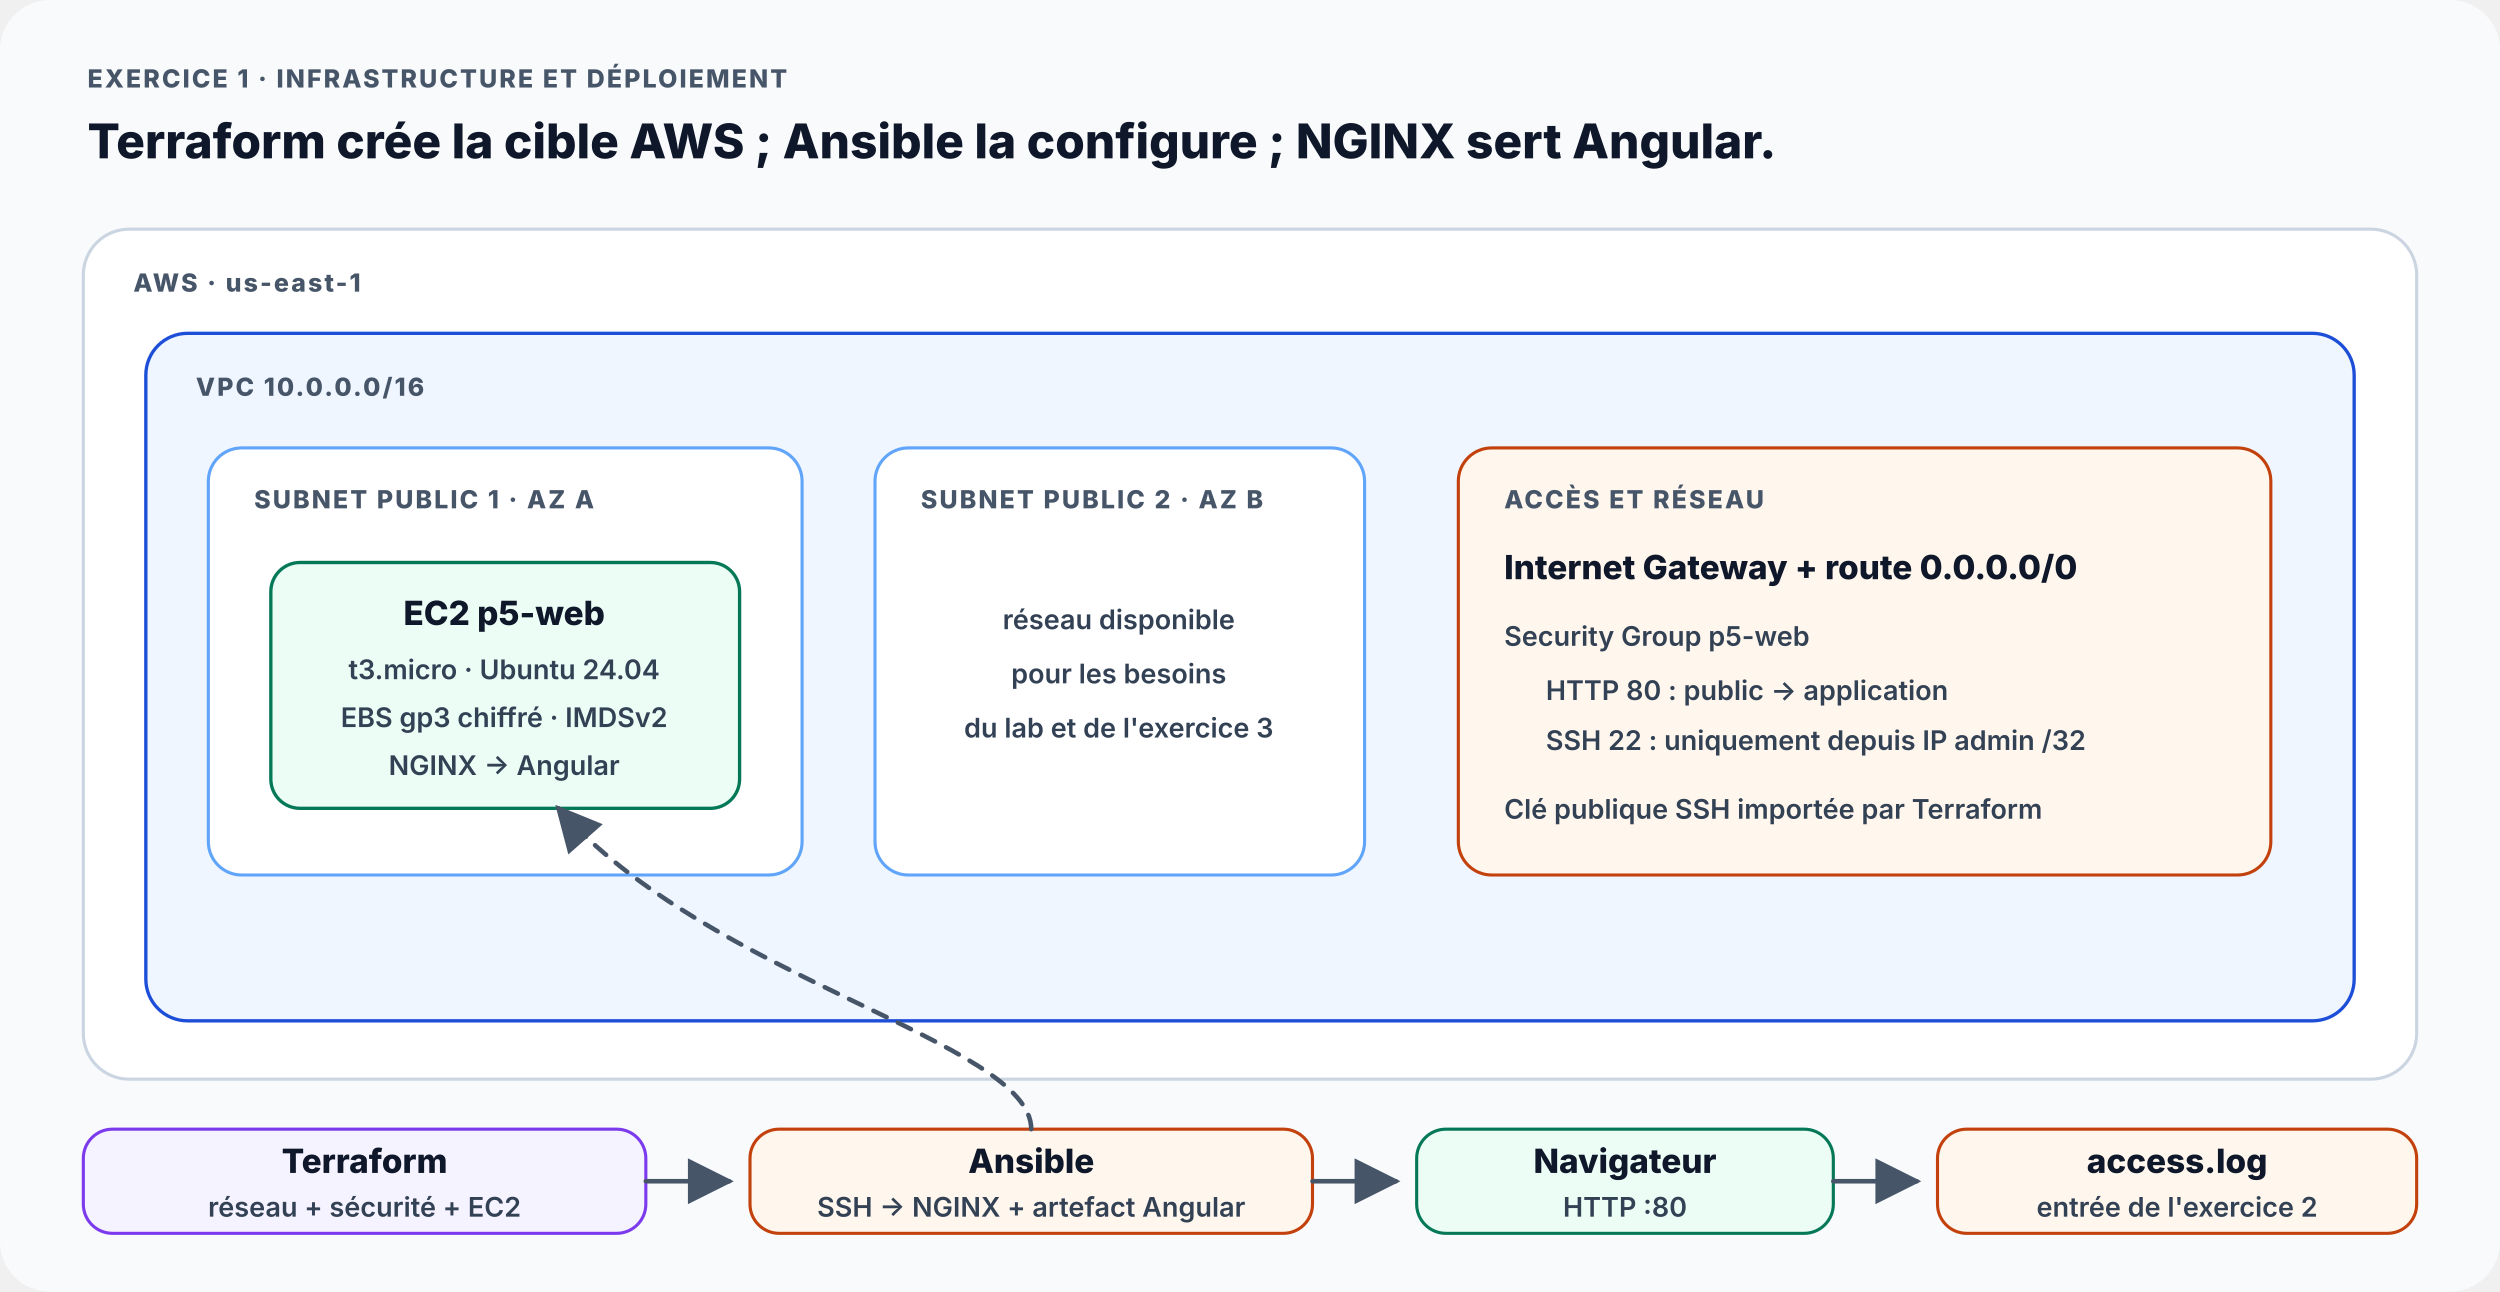
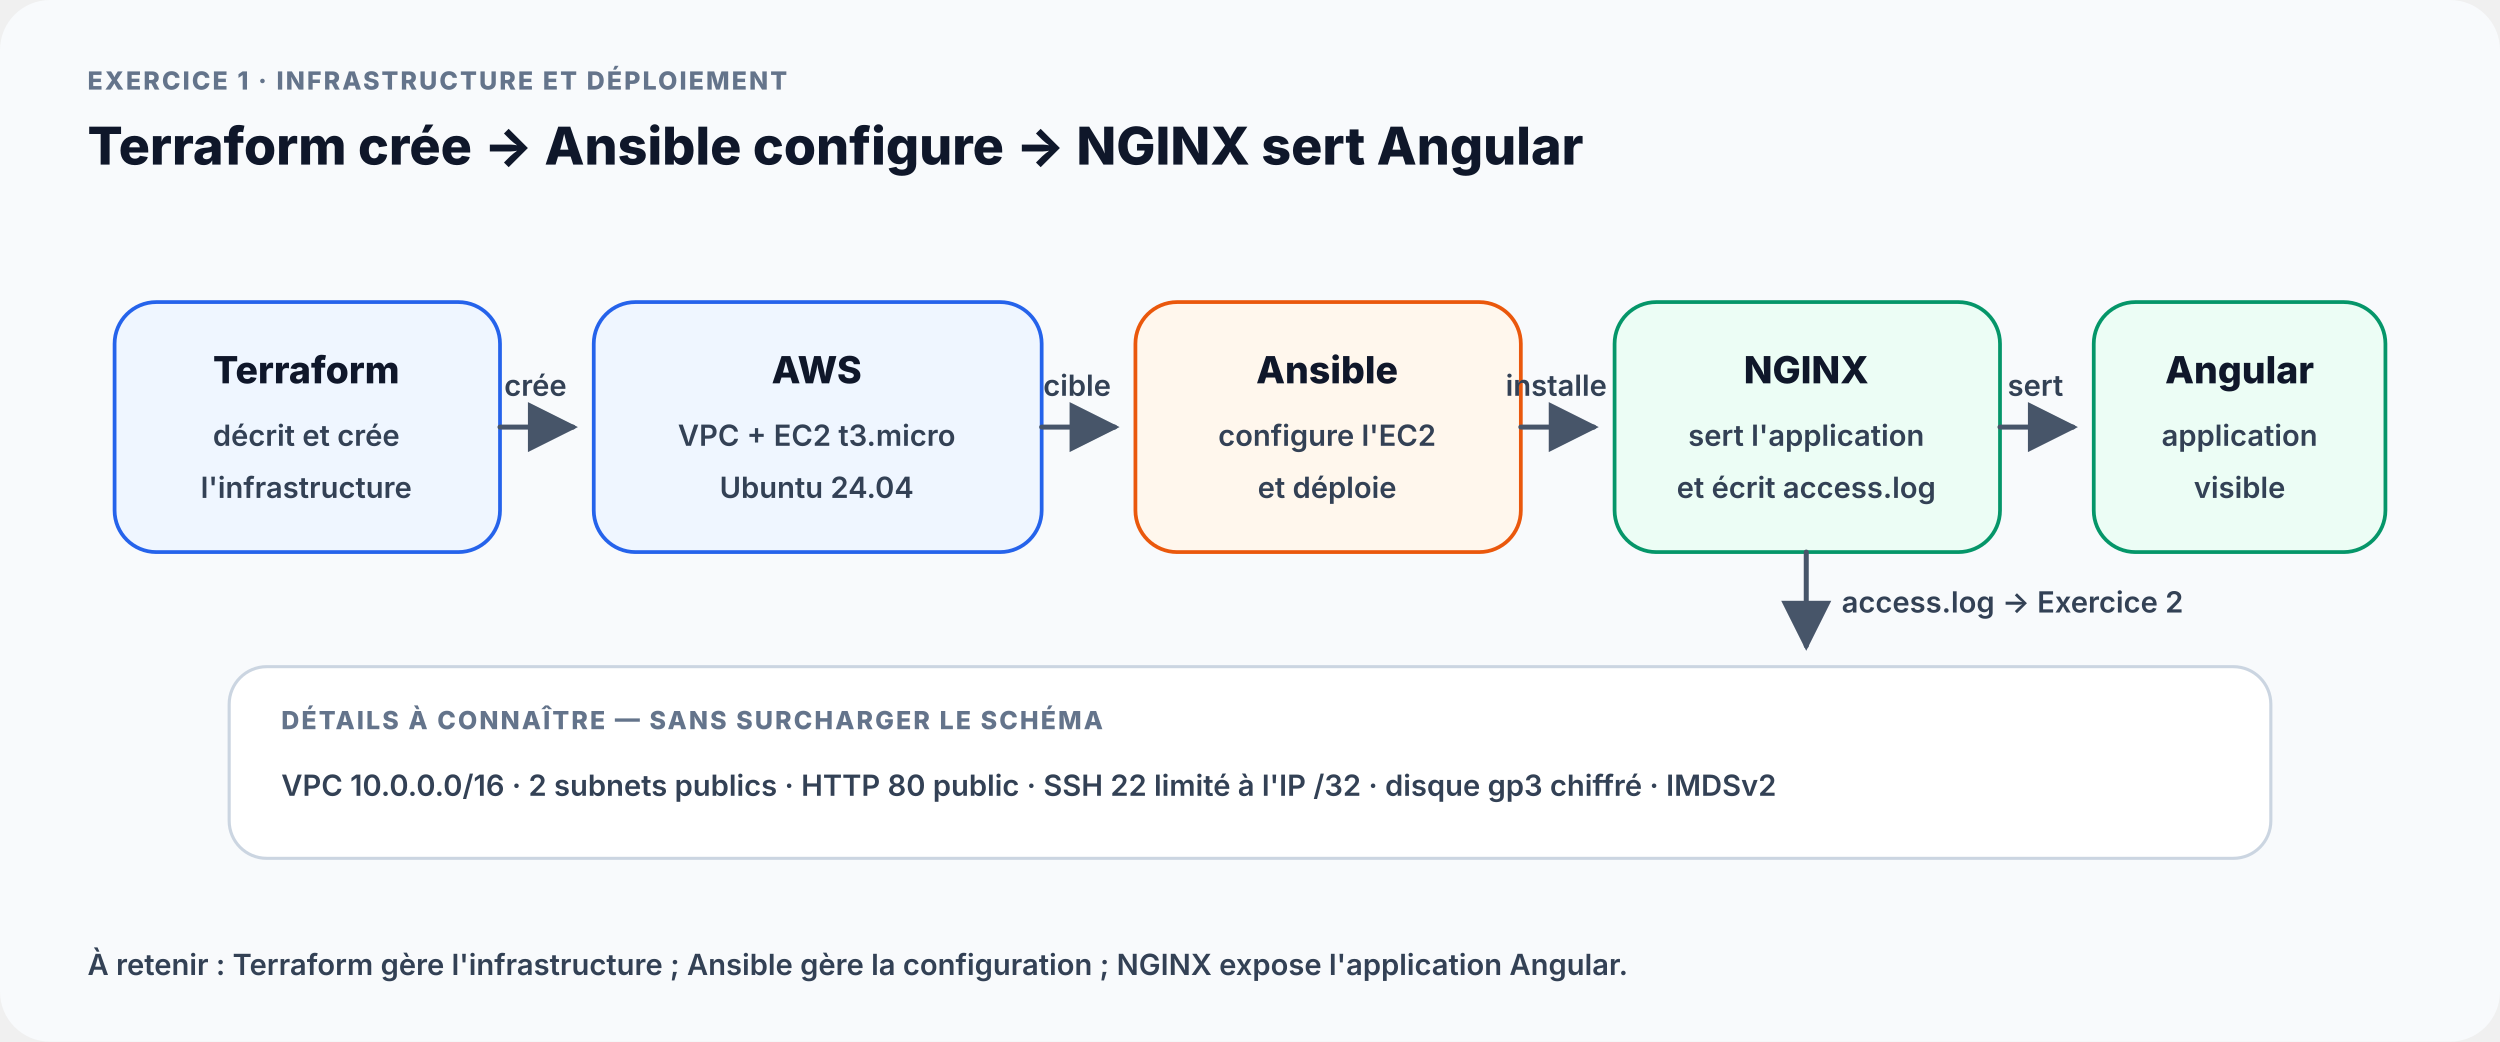
- <svg xmlns="http://www.w3.org/2000/svg" width="1200" height="620" viewBox="0 0 1200 620" role="img" aria-labelledby="title desc">
+ <svg xmlns="http://www.w3.org/2000/svg" width="1200" height="500" viewBox="0 0 1200 500" role="img" aria-labelledby="title desc">
  <defs>
    <marker id="a" markerWidth="10" markerHeight="10" refX="9" refY="5" orient="auto">
      <path d="M0 0L10 5L0 10Z" fill="#475569" />
    </marker>
-     <style>text{font-family:Inter,ui-sans-serif,system-ui,-apple-system,"Segoe UI",sans-serif}.ey{font-size:12px;font-weight:800;letter-spacing:1px;fill:#475569}.h{font-size:23px;font-weight:760;fill:#0f172a}.t{font-size:16px;font-weight:760;fill:#0f172a}.s{font-size:13px;font-weight:560;fill:#334155}.ar{fill:none;stroke:#475569;stroke-width:2.2;stroke-linecap:round;stroke-linejoin:round;marker-end:url(#a)}.admin{stroke-dasharray:7 6}</style>
+     <style>text{font-family:Inter,ui-sans-serif,system-ui,-apple-system,"Segoe UI",sans-serif}.k{font-size:12px;font-weight:800;letter-spacing:1px;fill:#64748b}.h{font-size:25px;font-weight:760;fill:#0f172a}.t{font-size:18px;font-weight:760;fill:#0f172a}.s{font-size:14px;font-weight:560;fill:#334155}.ar{fill:none;stroke:#475569;stroke-width:2.4;stroke-linecap:round;stroke-linejoin:round;marker-end:url(#a)}</style>
  </defs>
-   <rect width="1200" height="620" rx="24" fill="#f8fafc" />
-   <text x="42" y="42" class="ey">EXERCICE 1 · INFRASTRUCTURE ET DÉPLOIEMENT</text>
-   <text x="42" y="76" class="h">Terraform crée la cible AWS ; Ansible la configure ; NGINX sert Angular.</text>
-   <rect x="40" y="110" width="1120" height="408" rx="22" fill="#fff" stroke="#cbd5e1" stroke-width="1.5" />
-   <text x="64" y="140" class="ey">AWS · us-east-1</text>
-   <rect x="70" y="160" width="1060" height="330" rx="20" fill="#eff6ff" stroke="#1d4ed8" stroke-width="1.6" />
-   <text x="94" y="190" class="ey">VPC 10.0.0.0/16</text>
-   <rect x="100" y="215" width="285" height="205" rx="16" fill="#fff" stroke="#60a5fa" stroke-width="1.5" />
-   <text x="122" y="244" class="ey">SUBNET PUBLIC 1 · AZ A</text>
-   <rect x="130" y="270" width="225" height="118" rx="14" fill="#ecfdf5" stroke="#047857" stroke-width="1.6" />
-   <text x="242" y="300" class="t" text-anchor="middle">EC2 p5-web</text>
-   <text x="242" y="326" class="s" text-anchor="middle">t3.micro · Ubuntu 24.04</text>
-   <text x="242" y="349" class="s" text-anchor="middle">EBS gp3 chiffré · IMDSv2</text>
-   <text x="242" y="372" class="s" text-anchor="middle">NGINX → Angular</text>
-   <rect x="420" y="215" width="235" height="205" rx="16" fill="#fff" stroke="#60a5fa" stroke-width="1.5" />
-   <text x="442" y="244" class="ey">SUBNET PUBLIC 2 · AZ B</text>
-   <text x="537" y="302" class="s" text-anchor="middle">réseau disponible</text>
-   <text x="537" y="328" class="s" text-anchor="middle">pour les besoins</text>
-   <text x="537" y="354" class="s" text-anchor="middle">du lab et de l'exercice 3</text>
-   <rect x="700" y="215" width="390" height="205" rx="16" fill="#fff7ed" stroke="#c2410c" stroke-width="1.5" />
-   <text x="722" y="244" class="ey">ACCÈS ET RÉSEAU</text>
-   <text x="722" y="278" class="t">Internet Gateway + route 0.0.0.0/0</text>
-   <text x="722" y="310" class="s">Security Group p5-web</text>
-   <text x="742" y="336" class="s">HTTP 80 : public → application</text>
-   <text x="742" y="360" class="s">SSH 22 : uniquement depuis IP admin /32</text>
-   <text x="722" y="393" class="s">Clé publique SSH importée par Terraform</text>
-   <rect x="40" y="542" width="270" height="50" rx="14" fill="#f5f3ff" stroke="#7c3aed" stroke-width="1.5" />
-   <text x="175" y="563" class="t" text-anchor="middle">Terraform</text>
-   <text x="175" y="584" class="s" text-anchor="middle">réseau + sécurité + EC2</text>
-   <rect x="360" y="542" width="270" height="50" rx="14" fill="#fff7ed" stroke="#c2410c" stroke-width="1.5" />
-   <text x="495" y="563" class="t" text-anchor="middle">Ansible</text>
-   <text x="495" y="584" class="s" text-anchor="middle">SSH → NGINX + artefact Angular</text>
-   <rect x="680" y="542" width="200" height="50" rx="14" fill="#ecfdf5" stroke="#047857" stroke-width="1.5" />
-   <text x="780" y="563" class="t" text-anchor="middle">Navigateur</text>
-   <text x="780" y="584" class="s" text-anchor="middle">HTTP :80</text>
-   <rect x="930" y="542" width="230" height="50" rx="14" fill="#fff7ed" stroke="#c2410c" stroke-width="1.5" />
-   <text x="1045" y="563" class="t" text-anchor="middle">access.log</text>
-   <text x="1045" y="584" class="s" text-anchor="middle">entrée de l'exercice 2</text>
-   <path d="M310 567H350" class="ar" />
-   <path d="M630 567H670" class="ar" />
-   <path d="M880 567H920" class="ar" />
-   <path d="M495 542C495 500 340 470 268 388" class="ar admin" />
+   <rect width="1200" height="500" rx="24" fill="#f8fafc" />
+   <text x="42" y="43" class="k">EXERCICE 1 · INFRASTRUCTURE ET DÉPLOIEMENT</text>
+   <text x="42" y="79" class="h">Terraform crée → Ansible configure → NGINX sert Angular</text>
+   <rect x="55" y="145" width="185" height="120" rx="20" fill="#eff6ff" stroke="#2563eb" stroke-width="1.8" />
+   <text x="147" y="184" class="t" text-anchor="middle">Terraform</text>
+   <text x="147" y="214" class="s" text-anchor="middle">décrit et crée</text>
+   <text x="147" y="239" class="s" text-anchor="middle">l'infrastructure</text>
+   <rect x="285" y="145" width="215" height="120" rx="20" fill="#eff6ff" stroke="#2563eb" stroke-width="1.8" />
+   <text x="392" y="184" class="t" text-anchor="middle">AWS</text>
+   <text x="392" y="214" class="s" text-anchor="middle">VPC + EC2 t3.micro</text>
+   <text x="392" y="239" class="s" text-anchor="middle">Ubuntu 24.04</text>
+   <rect x="545" y="145" width="185" height="120" rx="20" fill="#fff7ed" stroke="#ea580c" stroke-width="1.8" />
+   <text x="637" y="184" class="t" text-anchor="middle">Ansible</text>
+   <text x="637" y="214" class="s" text-anchor="middle">configure l'EC2</text>
+   <text x="637" y="239" class="s" text-anchor="middle">et déploie</text>
+   <rect x="775" y="145" width="185" height="120" rx="20" fill="#ecfdf5" stroke="#059669" stroke-width="1.8" />
+   <text x="867" y="184" class="t" text-anchor="middle">NGINX</text>
+   <text x="867" y="214" class="s" text-anchor="middle">sert l'application</text>
+   <text x="867" y="239" class="s" text-anchor="middle">et écrit access.log</text>
+   <rect x="1005" y="145" width="140" height="120" rx="20" fill="#ecfdf5" stroke="#059669" stroke-width="1.8" />
+   <text x="1075" y="184" class="t" text-anchor="middle">Angular</text>
+   <text x="1075" y="214" class="s" text-anchor="middle">application</text>
+   <text x="1075" y="239" class="s" text-anchor="middle">visible</text>
+   <path d="M240 205H275" class="ar" />
+   <path d="M500 205H535" class="ar" />
+   <path d="M730 205H765" class="ar" />
+   <path d="M960 205H995" class="ar" />
+   <text x="257" y="190" class="s" text-anchor="middle">crée</text>
+   <text x="517" y="190" class="s" text-anchor="middle">cible</text>
+   <text x="747" y="190" class="s" text-anchor="middle">installe</text>
+   <text x="977" y="190" class="s" text-anchor="middle">sert</text>
+   <rect x="110" y="320" width="980" height="92" rx="18" fill="#fff" stroke="#cbd5e1" stroke-width="1.5" />
+   <text x="135" y="350" class="k">DÉTAILS À CONNAÎTRE — SANS SURCHARGER LE SCHÉMA</text>
+   <text x="135" y="382" class="s">VPC 10.0.0.0/16 · 2 subnets publics · HTTP 80 public · SSH 22 limité à l'IP /32 · disque gp3 chiffré · IMDSv2</text>
+   <path d="M867 265V310" class="ar" />
+   <text x="884" y="294" class="s">access.log → Exercice 2</text>
+   <text x="42" y="468" class="s">À retenir : Terraform gère l'infrastructure ; Ansible gère la configuration ; NGINX expose l'application Angular.</text>
</svg>
